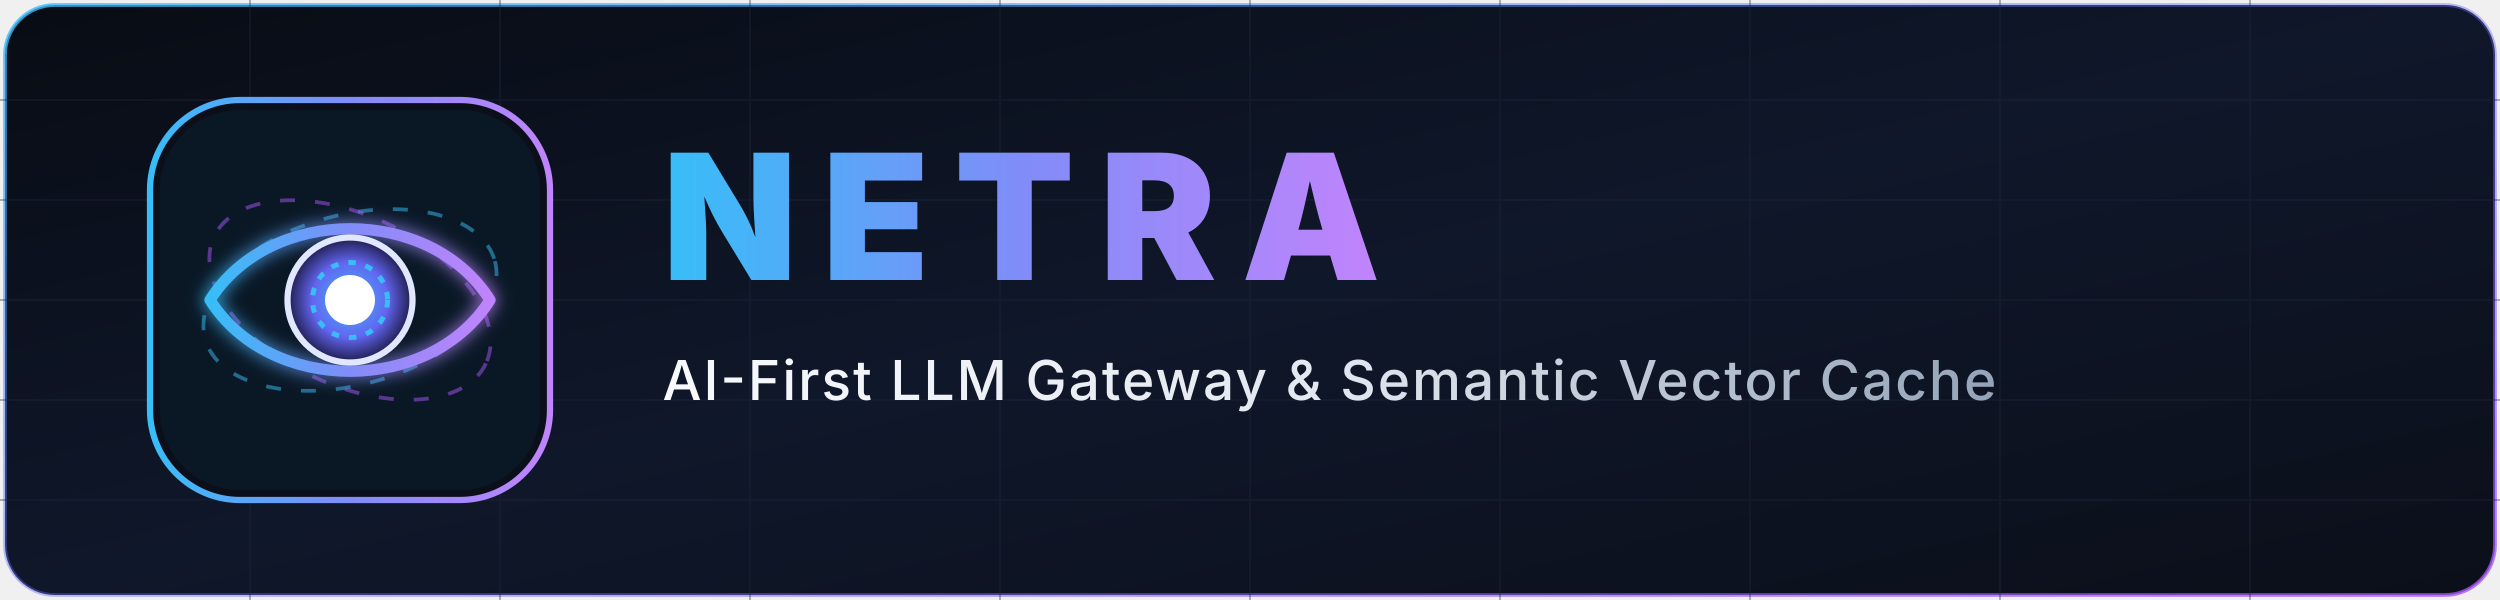
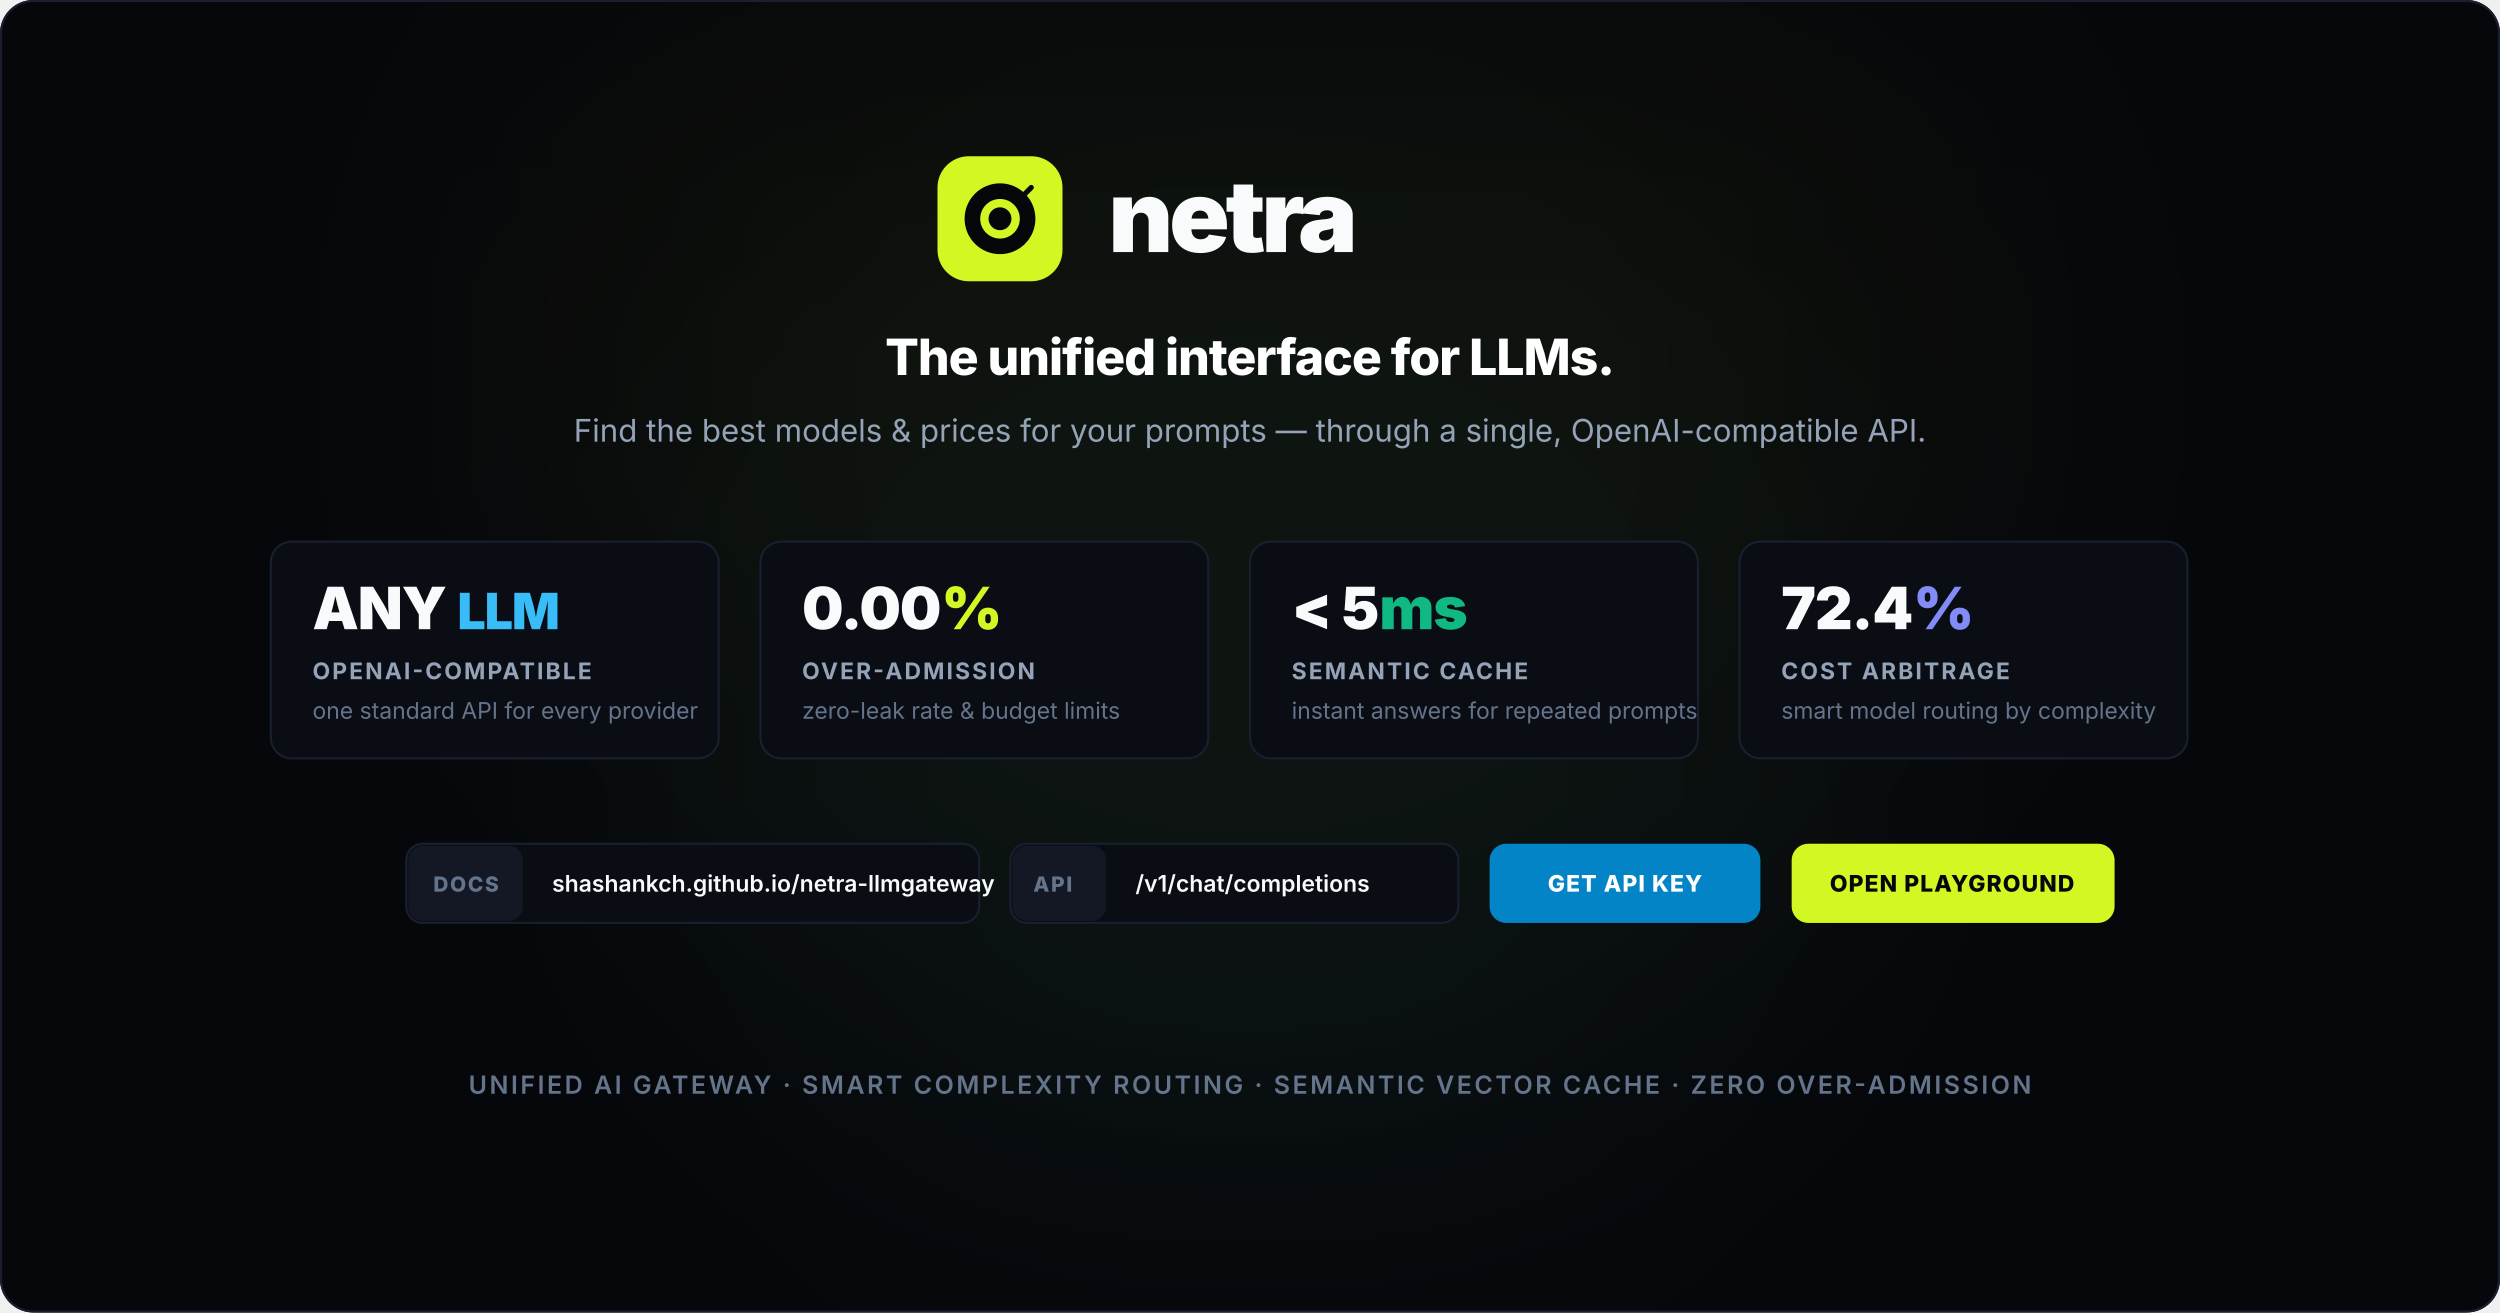
- <svg xmlns="http://www.w3.org/2000/svg" viewBox="0 0 1000 240" width="1000" height="240" fill="none">
-   <defs>
-     <linearGradient id="bg-grad" x1="0%" y1="0%" x2="100%" y2="100%">
-       <stop offset="0%" stop-color="#080C14" />
-       <stop offset="50%" stop-color="#0F172A" />
-       <stop offset="100%" stop-color="#0B0F19" />
-     </linearGradient>
-     <linearGradient id="border-grad" x1="0%" y1="0%" x2="100%" y2="100%">
-       <stop offset="0%" stop-color="#38BDF8" stop-opacity="0.8" />
-       <stop offset="50%" stop-color="#6366F1" stop-opacity="0.4" />
-       <stop offset="100%" stop-color="#A855F7" stop-opacity="0.8" />
-     </linearGradient>
-     <linearGradient id="text-grad" x1="0%" y1="0%" x2="100%" y2="0%">
-       <stop offset="0%" stop-color="#F8FAFC" />
-       <stop offset="50%" stop-color="#E2E8F0" />
-       <stop offset="100%" stop-color="#94A3B8" />
-     </linearGradient>
-     <linearGradient id="highlight-grad" x1="0%" y1="0%" x2="100%" y2="0%">
-       <stop offset="0%" stop-color="#38BDF8" />
-       <stop offset="50%" stop-color="#818CF8" />
-       <stop offset="100%" stop-color="#C084FC" />
-     </linearGradient>
-     <radialGradient id="banner-iris" cx="50%" cy="50%" r="50%">
-       <stop offset="0%" stop-color="#38BDF8" />
-       <stop offset="60%" stop-color="#6366F1" />
-       <stop offset="100%" stop-color="#1E1B4B" />
-     </radialGradient>
-     <filter id="banner-glow" x="-20%" y="-20%" width="140%" height="140%">
-       <feGaussianBlur stdDeviation="3.5" result="blur" />
-       <feComposite in="SourceGraphic" in2="blur" operator="over" />
-     </filter>
-   </defs>
-   <rect width="996" height="236" x="2" y="2" rx="20" fill="url(#bg-grad)" stroke="url(#border-grad)" stroke-width="1.5" />
-   <g stroke="#1E293B" stroke-width="0.8" opacity="0.35">
-     <path d="M0 40 H1000 M0 80 H1000 M0 120 H1000 M0 160 H1000 M0 200 H1000" />
-     <path d="M100 0 V240 M200 0 V240 M300 0 V240 M400 0 V240 M500 0 V240 M600 0 V240 M700 0 V240 M800 0 V240 M900 0 V240" />
+ <svg xmlns="http://www.w3.org/2000/svg" width="1200" height="630" viewBox="0 0 1200 630" fill="none">
+   <rect width="1200" height="630" rx="16" fill="#06070A" />
+   <circle cx="600" cy="180" r="320" fill="#D2F823" fill-opacity="0.04" filter="blur(90px)" />
+   <circle cx="600" cy="360" r="280" fill="#38BDF8" fill-opacity="0.03" filter="blur(90px)" />
+   <rect x="0.5" y="0.5" width="1199" height="629" rx="15.5" stroke="#18202F" stroke-width="1" />
+   <g transform="translate(450, 75)">
+     <rect width="60" height="60" rx="15" fill="#D2F823" />
+     <path fill-rule="evenodd" clip-rule="evenodd" d="M30 13C20.611 13 13 20.611 13 30C13 39.389 20.611 47 30 47C39.389 47 47 39.389 47 30C47 20.611 39.389 13 30 13ZM20.5 30C20.5 24.753 24.753 20.5 30 20.5C35.247 20.5 39.5 24.753 39.5 30C39.5 35.247 35.247 39.5 30 39.5C24.753 39.5 20.5 35.247 20.5 30Z" fill="#06070A" />
+     <circle cx="30" cy="30" r="5.5" fill="#06070A" />
+     <path d="M41 19L45 15" stroke="#06070A" stroke-width="2.5" stroke-linecap="round" />
+     <text x="82" y="46" fill="#F8FAFC" font-family="Inter, -apple-system, sans-serif" font-size="48" font-weight="900" letter-spacing="-2px">netra</text>
  </g>
-   <g transform="translate(60, 40)">
-     <rect width="160" height="160" rx="36" fill="#0B0F19" stroke="url(#highlight-grad)" stroke-width="2.5" />
-     <rect width="152" height="152" x="4" y="4" rx="32" fill="#0284C7" fill-opacity="0.08" />
-     <ellipse cx="80" cy="80" rx="60" ry="34" stroke="#38BDF8" stroke-width="1.5" stroke-dasharray="6 8" opacity="0.5" transform="rotate(-15 80 80)" />
-     <ellipse cx="80" cy="80" rx="60" ry="34" stroke="#A855F7" stroke-width="1.5" stroke-dasharray="6 8" opacity="0.5" transform="rotate(25 80 80)" />
-     <path d="M24 80 C48 42, 112 42, 136 80 C112 118, 48 118, 24 80 Z" fill="none" stroke="url(#highlight-grad)" stroke-width="4.5" stroke-linecap="round" stroke-linejoin="round" filter="url(#banner-glow)" />
-     <circle cx="80" cy="80" r="25" fill="url(#banner-iris)" stroke="#E0E7FF" stroke-width="2.5" />
-     <circle cx="80" cy="80" r="10" fill="#FFFFFF" />
-     <circle cx="80" cy="80" r="15" fill="none" stroke="#38BDF8" stroke-width="2" stroke-dasharray="3 4" />
+   <text x="600" y="180" text-anchor="middle" fill="#FFFFFF" font-family="Inter, -apple-system, sans-serif" font-size="24" font-weight="800" letter-spacing="-0.5px">The unified interface for LLMs.</text>
+   <text x="600" y="212" text-anchor="middle" fill="#94A3B8" font-family="Inter, -apple-system, sans-serif" font-size="15" font-weight="400">Find the best models &amp; prices for your prompts — through a single, OpenAI-compatible API.</text>
+   <g transform="translate(130, 260)">
+     <rect width="215" height="104" rx="10" fill="#0A0D14" stroke="#18202F" />
+     <text x="20" y="42" fill="#F8FAFC" font-family="Inter, -apple-system, sans-serif" font-size="28" font-weight="900" letter-spacing="-0.5px">ANY <tspan fill="#38BDF8" font-size="24">LLM</tspan>
+     </text>
+     <text x="20" y="66" fill="#94A3B8" font-family="Inter, -apple-system, sans-serif" font-size="11" font-weight="700" letter-spacing="1px">OPENAI-COMPATIBLE</text>
+     <text x="20" y="85" fill="#64748B" font-family="Inter, -apple-system, sans-serif" font-size="11">one standard API for every provider</text>
  </g>
-   <g transform="translate(265, 0)">
-     <text x="0" y="112" font-family="-apple-system, BlinkMacSystemFont, 'Segoe UI', Inter, Roboto, sans-serif" font-weight="900" font-size="70" letter-spacing="10" fill="url(#highlight-grad)">NETRA</text>
-     <text x="0" y="160" font-family="-apple-system, BlinkMacSystemFont, 'Segoe UI', Inter, Roboto, sans-serif" font-weight="500" font-size="22" fill="url(#text-grad)" letter-spacing="0.8">AI-First LLM Gateway &amp; Semantic Vector Cache</text>
+   <g transform="translate(365, 260)">
+     <rect width="215" height="104" rx="10" fill="#0A0D14" stroke="#18202F" />
+     <text x="20" y="42" fill="#F8FAFC" font-family="Inter, -apple-system, sans-serif" font-size="28" font-weight="900" letter-spacing="-0.5px">0.00<tspan fill="#D2F823">%</tspan>
+     </text>
+     <text x="20" y="66" fill="#94A3B8" font-family="Inter, -apple-system, sans-serif" font-size="11" font-weight="700" letter-spacing="1px">OVER-ADMISSION</text>
+     <text x="20" y="85" fill="#64748B" font-family="Inter, -apple-system, sans-serif" font-size="11">zero-leak rate &amp; budget limits</text>
  </g>
+   <g transform="translate(600, 260)">
+     <rect width="215" height="104" rx="10" fill="#0A0D14" stroke="#18202F" />
+     <text x="20" y="42" fill="#F8FAFC" font-family="Inter, -apple-system, sans-serif" font-size="28" font-weight="900" letter-spacing="-0.5px">&lt; 5<tspan fill="#10B981">ms</tspan>
+     </text>
+     <text x="20" y="66" fill="#94A3B8" font-family="Inter, -apple-system, sans-serif" font-size="11" font-weight="700" letter-spacing="1px">SEMANTIC CACHE</text>
+     <text x="20" y="85" fill="#64748B" font-family="Inter, -apple-system, sans-serif" font-size="11">instant answers for repeated prompts</text>
+   </g>
+   <g transform="translate(835, 260)">
+     <rect width="215" height="104" rx="10" fill="#0A0D14" stroke="#18202F" />
+     <text x="20" y="42" fill="#F8FAFC" font-family="Inter, -apple-system, sans-serif" font-size="28" font-weight="900" letter-spacing="-0.5px">72.4<tspan fill="#818CF8">%</tspan>
+     </text>
+     <text x="20" y="66" fill="#94A3B8" font-family="Inter, -apple-system, sans-serif" font-size="11" font-weight="700" letter-spacing="1px">COST ARBITRAGE</text>
+     <text x="20" y="85" fill="#64748B" font-family="Inter, -apple-system, sans-serif" font-size="11">smart model routing by complexity</text>
+   </g>
+   <g transform="translate(195, 405)">
+     <rect x="0" y="0" width="275" height="38" rx="8" fill="#0A0D14" stroke="#18202F" />
+     <rect x="1" y="1" width="55" height="36" rx="7" fill="#141824" />
+     <text x="13" y="23" fill="#64748B" font-family="Inter, -apple-system, sans-serif" font-size="10" font-weight="800" letter-spacing="0.8px">DOCS</text>
+     <text x="70" y="23" fill="#F8FAFC" font-family="Inter, -apple-system, sans-serif" font-size="11" font-weight="600">shashankch.github.io/netra-llmgateway</text>
+     <rect x="290" y="0" width="215" height="38" rx="8" fill="#0A0D14" stroke="#18202F" />
+     <rect x="291" y="1" width="45" height="36" rx="7" fill="#141824" />
+     <text x="301" y="23" fill="#64748B" font-family="Inter, -apple-system, sans-serif" font-size="10" font-weight="800" letter-spacing="0.8px">API</text>
+     <text x="350" y="23" fill="#F8FAFC" font-family="Inter, -apple-system, sans-serif" font-size="11" font-weight="600">/v1/chat/completions</text>
+     <rect x="520" y="0" width="130" height="38" rx="8" fill="#0284C7" />
+     <text x="585" y="23" text-anchor="middle" fill="#FFFFFF" font-family="Inter, -apple-system, sans-serif" font-size="11" font-weight="800" letter-spacing="0.5px">GET API KEY</text>
+     <rect x="665" y="0" width="155" height="38" rx="8" fill="#D2F823" />
+     <text x="742" y="23" text-anchor="middle" fill="#06070A" font-family="Inter, -apple-system, sans-serif" font-size="11" font-weight="800" letter-spacing="0.5px">OPEN PLAYGROUND</text>
+   </g>
+   <text x="600" y="525" text-anchor="middle" fill="#64748B" font-family="Inter, -apple-system, sans-serif" font-size="12" font-weight="600" letter-spacing="1.2px">UNIFIED AI GATEWAY · SMART COMPLEXITY ROUTING · SEMANTIC VECTOR CACHE · ZERO OVER-ADMISSION</text>
</svg>
